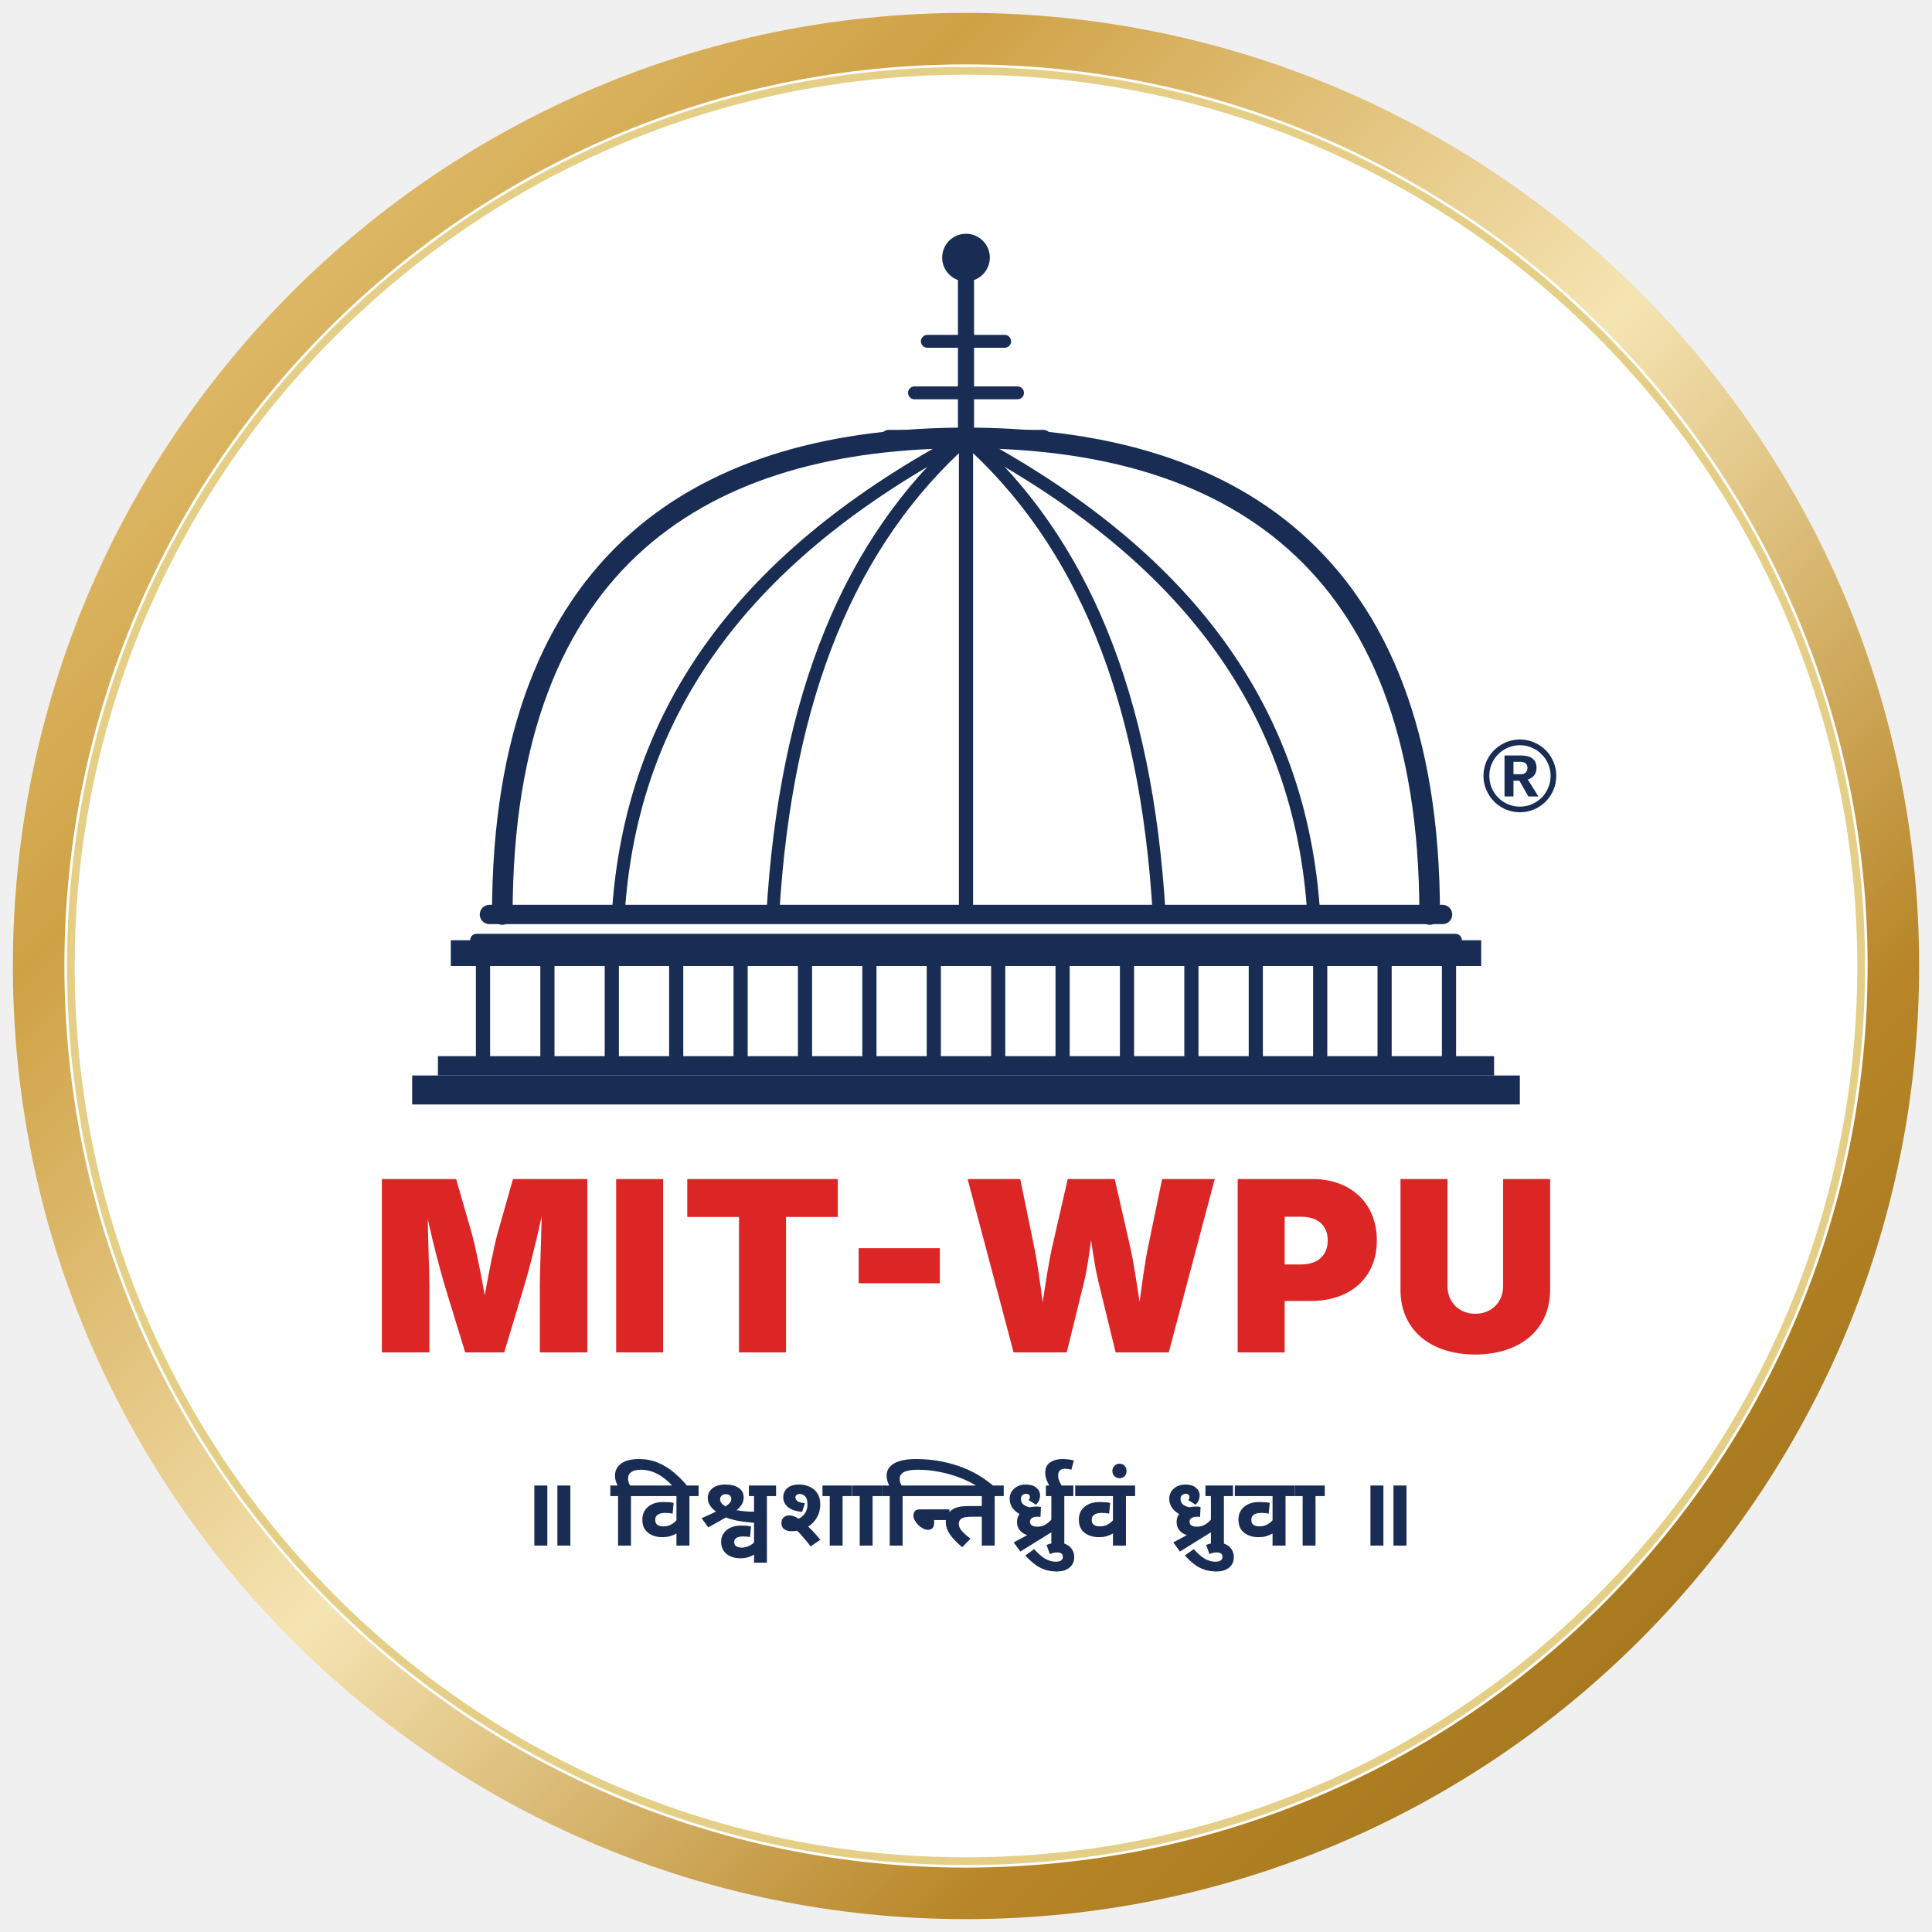
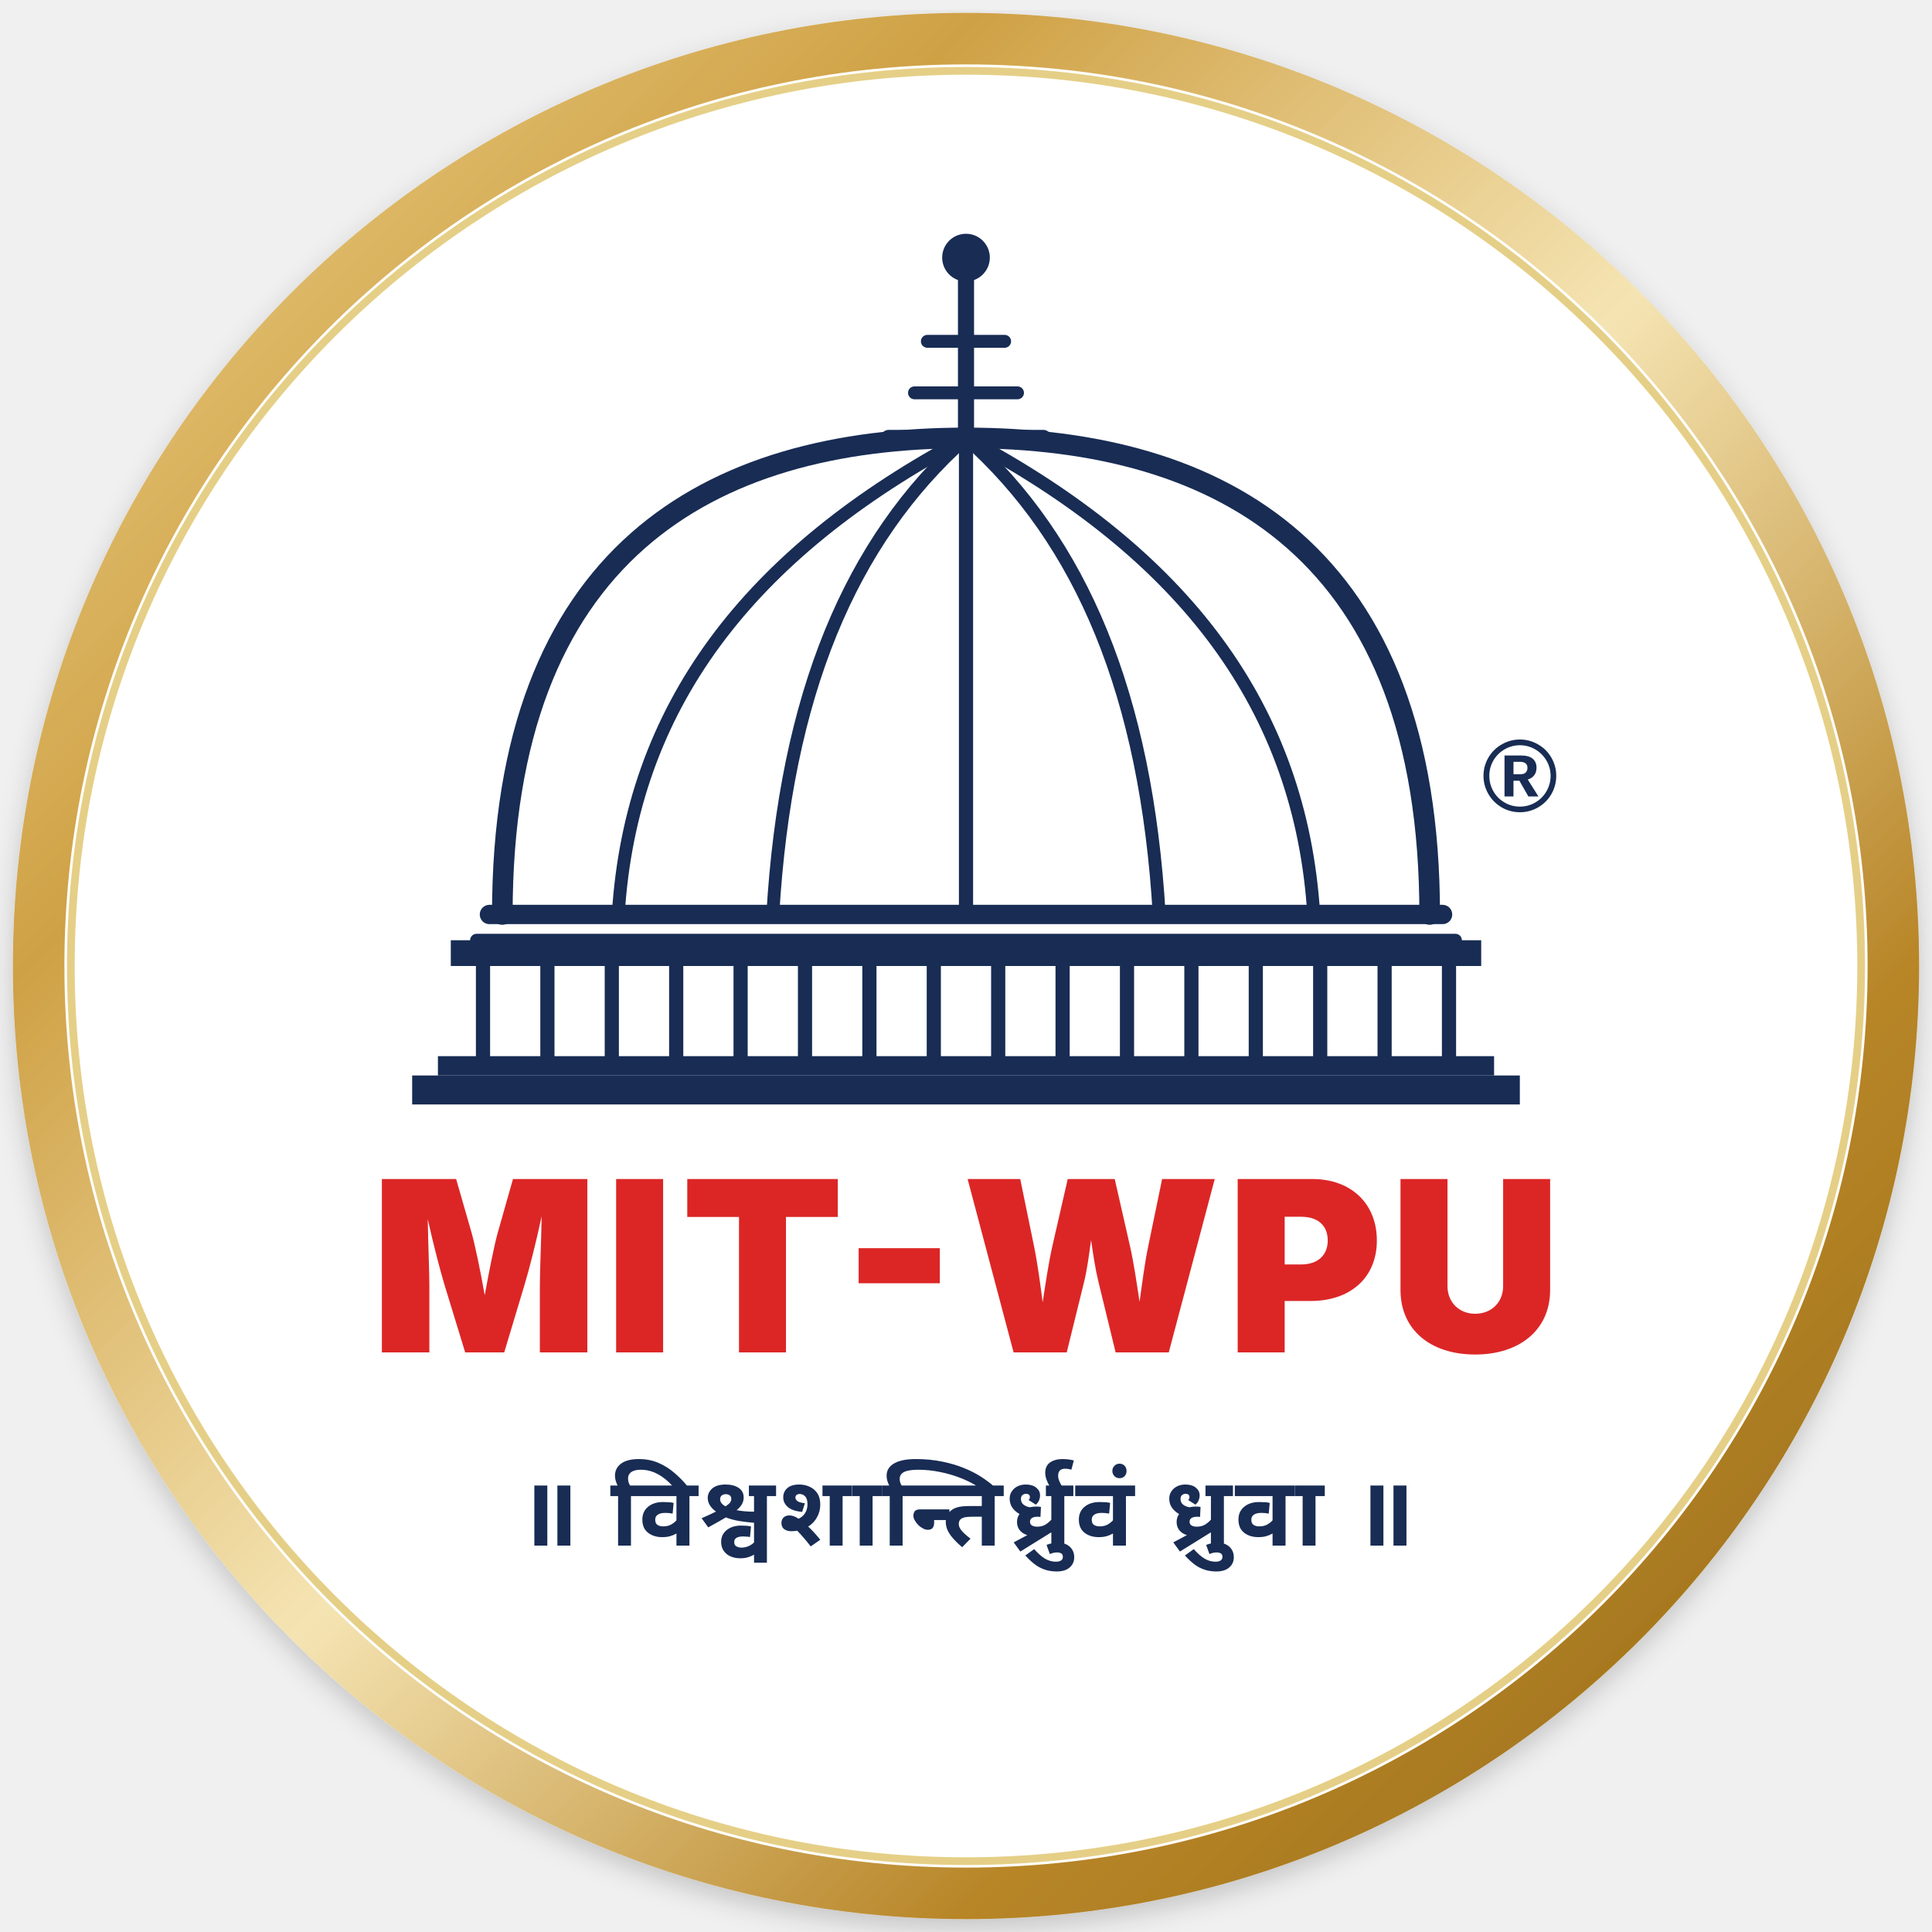
<svg xmlns="http://www.w3.org/2000/svg" viewBox="0 0 300 300" width="100%" height="100%">
  <defs>
    <linearGradient id="goldRing" x1="0%" y1="0%" x2="100%" y2="100%">
      <stop offset="0%" stop-color="#EED48F" />
      <stop offset="25%" stop-color="#CFA145" />
      <stop offset="50%" stop-color="#F5E4B3" />
      <stop offset="75%" stop-color="#B88628" />
      <stop offset="100%" stop-color="#936814" />
    </linearGradient>
+     <filter id="softGlow" x="-5%" y="-5%" width="110%" height="110%">
+       <feDropShadow dx="0" dy="1.5" stdDeviation="2" flood-color="#000000" flood-opacity="0.18" />
+     </filter>
  </defs>
-   <circle cx="150" cy="150" r="144" fill="#FFFFFF" stroke="url(#goldRing)" stroke-width="8" />
+   <circle cx="150" cy="150" r="144" fill="#FFFFFF" stroke="url(#goldRing)" stroke-width="8" filter="url(#softGlow)" />
  <circle cx="150" cy="150" r="139" fill="none" stroke="#D4AF37" stroke-width="1.2" opacity="0.6" />
  <g stroke="#182C54" fill="none" stroke-linecap="round" stroke-linejoin="round">
    <path d="M150,42 L150,68" stroke-width="2.5" />
    <circle cx="150" cy="40" r="3.2" fill="#182C54" stroke-width="1" />
    <path d="M144,53 L156,53" stroke-width="2" />
    <path d="M142,61 L158,61" stroke-width="2" />
    <path d="M138,68 L162,68" stroke-width="2.5" fill="#182C54" />
    <path d="M78,142 C78,86 110,68 150,68 C190,68 222,86 222,142" stroke-width="3.2" />
    <path d="M150,68 L150,142" stroke-width="2.2" />
    <path d="M150,68 C132,84 122,108 120,142" stroke-width="2" />
    <path d="M150,68 C168,84 178,108 180,142" stroke-width="2" />
    <path d="M150,68 C116,86 98,110 96,142" stroke-width="2" />
    <path d="M150,68 C184,86 202,110 204,142" stroke-width="2" />
    <path d="M76,142 L224,142" stroke-width="3" />
    <path d="M74,146 L226,146" stroke-width="2" />
    <rect x="70" y="146" width="160" height="4" fill="#182C54" stroke="none" />
    <g stroke-width="2.2">
      <line x1="75" y1="150" x2="75" y2="164" />
      <line x1="85" y1="150" x2="85" y2="164" />
      <line x1="95" y1="150" x2="95" y2="164" />
      <line x1="105" y1="150" x2="105" y2="164" />
      <line x1="115" y1="150" x2="115" y2="164" />
      <line x1="125" y1="150" x2="125" y2="164" />
      <line x1="135" y1="150" x2="135" y2="164" />
      <line x1="145" y1="150" x2="145" y2="164" />
      <line x1="155" y1="150" x2="155" y2="164" />
      <line x1="165" y1="150" x2="165" y2="164" />
      <line x1="175" y1="150" x2="175" y2="164" />
      <line x1="185" y1="150" x2="185" y2="164" />
      <line x1="195" y1="150" x2="195" y2="164" />
      <line x1="205" y1="150" x2="205" y2="164" />
      <line x1="215" y1="150" x2="215" y2="164" />
      <line x1="225" y1="150" x2="225" y2="164" />
    </g>
    <rect x="68" y="164" width="164" height="3" fill="#182C54" stroke="none" />
    <rect x="64" y="167" width="172" height="4.5" fill="#182C54" stroke="none" />
  </g>
-   <text x="236" y="126" font-family="Arial, sans-serif" font-size="16" font-weight="bold" fill="#182C54" text-anchor="middle">®</text>
-   <text x="150" y="210" font-family="system-ui, -apple-system, sans-serif" font-size="37" font-weight="900" fill="#DC2626" letter-spacing="1" text-anchor="middle">MIT-WPU</text>
-   <text x="150" y="240" font-family="'Noto Sans Devanagari', 'Mangal', system-ui, sans-serif" font-size="15" font-weight="700" fill="#182C54" letter-spacing="0.5" text-anchor="middle">॥ विश्वशान्तिर्ध्रुवं ध्रुवा ॥</text>
+   <text x="236" y="126" font-family="Arial, Helvetica, sans-serif" font-size="16" font-weight="bold" fill="#182C54" text-anchor="middle">®</text>
+   <text x="150" y="210" font-family="system-ui, -apple-system, 'Arial Black', sans-serif" font-size="37" font-weight="900" fill="#DC2626" letter-spacing="1" text-anchor="middle">MIT-WPU</text>
+   <text x="150" y="240" font-family="'Noto Sans Devanagari', 'Mangal', 'Devanagari MT', system-ui, sans-serif" font-size="15" font-weight="700" fill="#182C54" letter-spacing="0.5" text-anchor="middle">॥ विश्वशान्तिर्ध्रुवं ध्रुवा ॥</text>
</svg>
